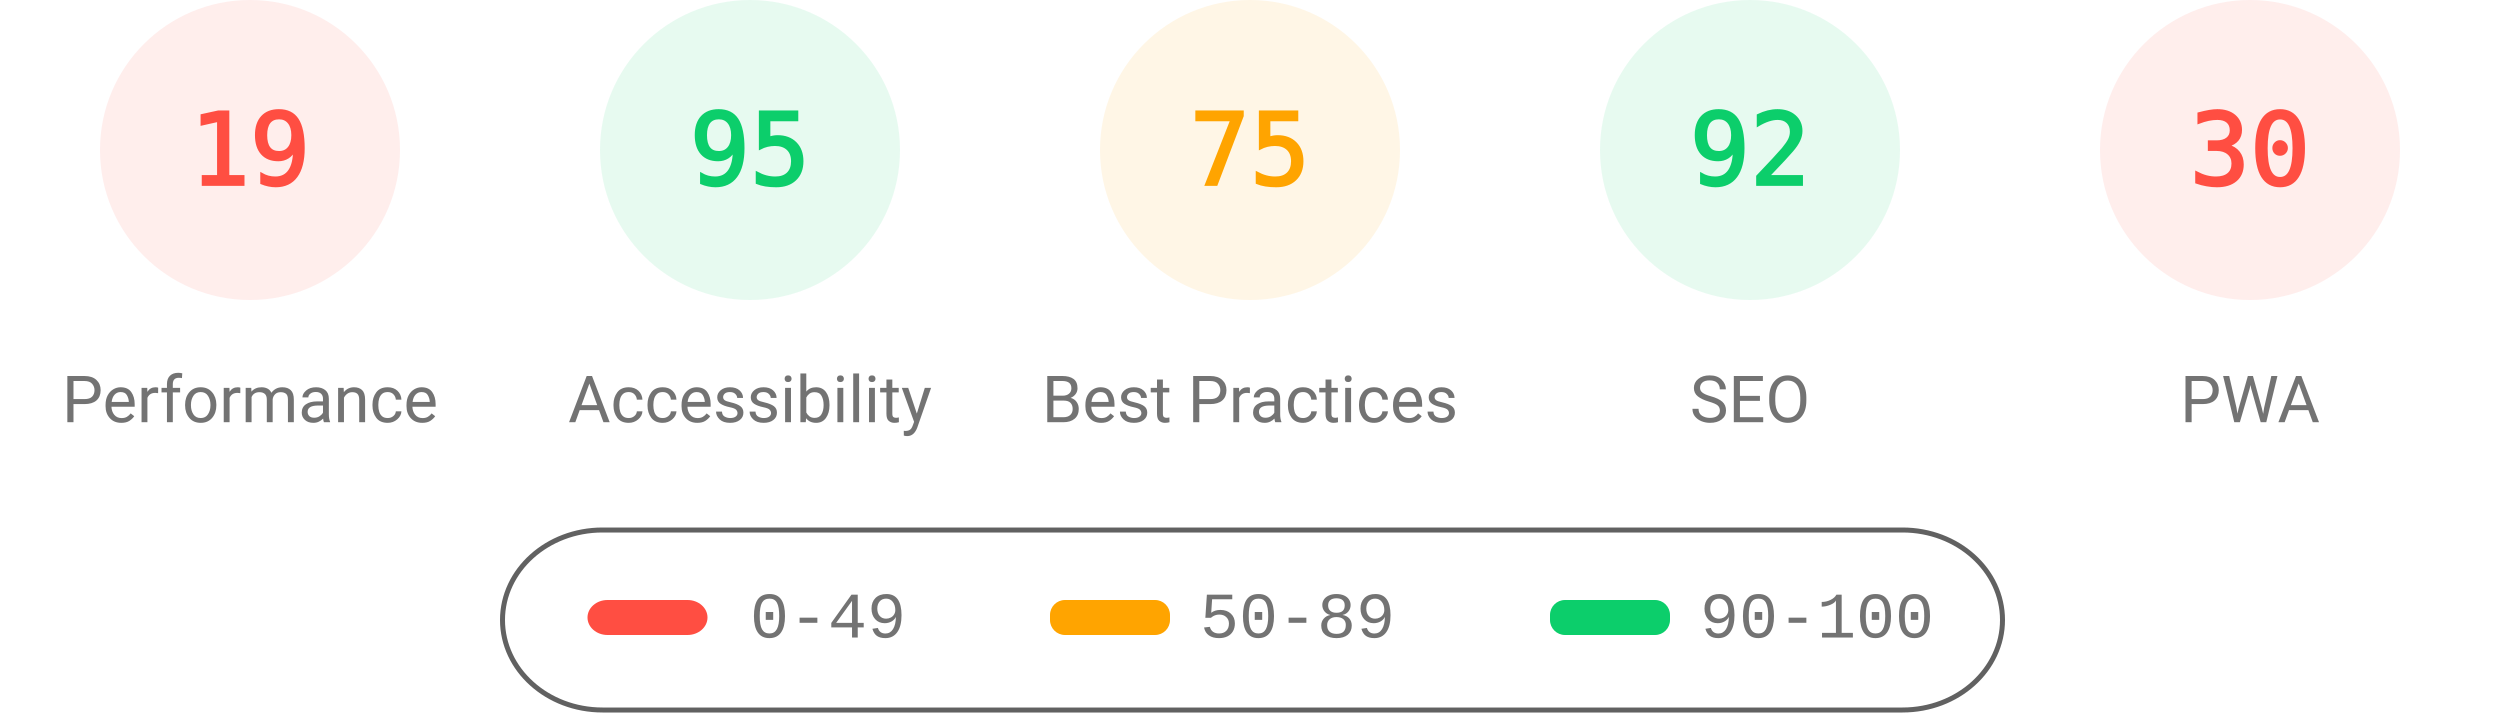
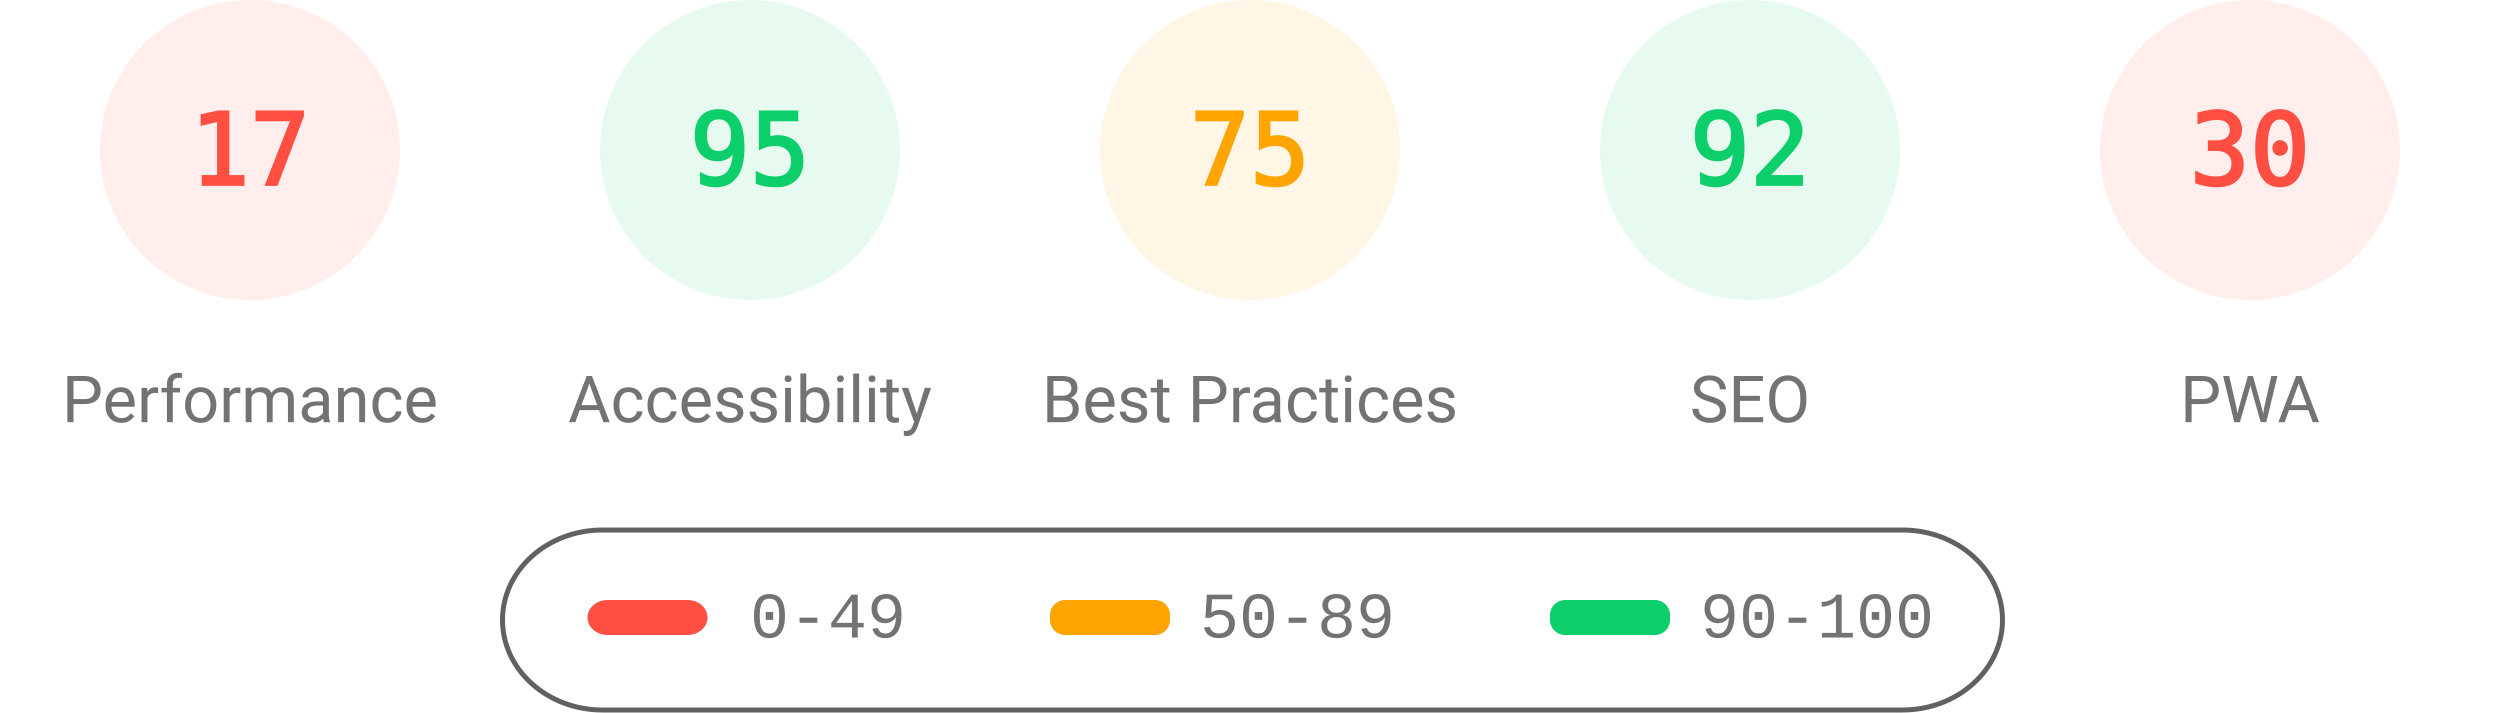
<svg xmlns="http://www.w3.org/2000/svg" fill="none" width="1000" height="285">
  <style>.gauge-base{opacity:.1}.gauge-arc{fill:none;animation-delay:250ms;stroke-linecap:round;transform:rotate(-90deg);transform-origin:100px 60px;animation:load-gauge 1s ease forwards}.guage-text{font-size:40px;font-family:monospace;text-align:center}.guage-red{color:#ff4e42;fill:#ff4e42;stroke:#ff4e42}.guage-orange{color:#ffa400;fill:#ffa400;stroke:#ffa400}.guage-green{color:#0cce6b;fill:#0cce6b;stroke:#0cce6b}.guage-undefined{color:#5c5c5c;fill:#5c5c5c;stroke:#5c5c5c}.guage-title{color:#737373;fill:#737373;stroke:none;font-size:26px;line-height:26px;font-family:Roboto,Halvetica,Arial,sans-serif}@keyframes load-gauge{from{stroke-dasharray:0 352.858}}</style>
  <svg class="guage-div guage-perf guage-red" viewBox="0 0 200 200" width="200" height="200">
    <circle class="gauge-base" r="56" cx="100" cy="60" stroke-width="8" />
-     <circle class="gauge-arc guage-arc-1" r="56" cx="100" cy="60" stroke-width="8" style="stroke-dasharray:66.853,351.858" />
-     <text class="guage-text" x="100" y="60" alignment-baseline="central" dominant-baseline="central" text-anchor="middle">19</text>
+     <circle class="gauge-arc guage-arc-1" r="56" cx="100" cy="60" stroke-width="8" style="stroke-dasharray:59.816,351.858" />
+     <text class="guage-text" x="100" y="60" alignment-baseline="central" dominant-baseline="central" text-anchor="middle">17</text>
    <text class="guage-title" x="100" y="160" alignment-baseline="central" dominant-baseline="central" text-anchor="middle">Performance</text>
  </svg>
  <svg class="guage-div guage-acc guage-green" viewBox="0 0 200 200" width="200" height="200" x="200">
    <circle class="gauge-base" r="56" cx="100" cy="60" stroke-width="8" />
    <circle class="gauge-arc guage-arc-2" r="56" cx="100" cy="60" stroke-width="8" style="stroke-dasharray:334.265,351.858" />
    <text class="guage-text" x="100" y="60" alignment-baseline="central" dominant-baseline="central" text-anchor="middle">95</text>
    <text class="guage-title" x="100" y="160" alignment-baseline="central" dominant-baseline="central" text-anchor="middle">Accessibility</text>
  </svg>
  <svg class="guage-div guage-best guage-orange" viewBox="0 0 200 200" width="200" height="200" x="400">
    <circle class="gauge-base" r="56" cx="100" cy="60" stroke-width="8" />
    <circle class="gauge-arc guage-arc-3" r="56" cx="100" cy="60" stroke-width="8" style="stroke-dasharray:263.893,351.858" />
    <text class="guage-text" x="100" y="60" alignment-baseline="central" dominant-baseline="central" text-anchor="middle">75</text>
    <text class="guage-title" x="100" y="160" alignment-baseline="central" dominant-baseline="central" text-anchor="middle">Best Practices</text>
  </svg>
  <svg class="guage-div guage-seo guage-green" viewBox="0 0 200 200" width="200" height="200" x="600">
    <circle class="gauge-base" r="56" cx="100" cy="60" stroke-width="8" />
    <circle class="gauge-arc guage-arc-4" r="56" cx="100" cy="60" stroke-width="8" style="stroke-dasharray:323.709,351.858" />
    <text class="guage-text" x="100" y="60" alignment-baseline="central" dominant-baseline="central" text-anchor="middle">92</text>
    <text class="guage-title" x="100" y="160" alignment-baseline="central" dominant-baseline="central" text-anchor="middle">SEO</text>
  </svg>
  <svg class="guage-div guage-pwa guage-red" viewBox="0 0 200 200" width="200" height="200" x="800">
    <circle class="gauge-base" r="56" cx="100" cy="60" stroke-width="8" />
    <circle class="gauge-arc guage-arc-4" r="56" cx="100" cy="60" stroke-width="8" style="stroke-dasharray:105.557,351.858" />
    <text class="guage-text" x="100" y="60" alignment-baseline="central" dominant-baseline="central" text-anchor="middle">30</text>
    <text class="guage-title" x="100" y="160" alignment-baseline="central" dominant-baseline="central" text-anchor="middle">PWA</text>
  </svg>
  <svg width="604" height="76" x="200" y="210">
    <path fill="none" id="canvas_background" d="M-1-1h604v80H-1z" />
    <rect fill-opacity="0" stroke="#616161" stroke-width="2" rx="40" id="svg_2" height="72" width="600" y="2" x="1" fill="#000" />
    <rect stroke="#000" rx="8" id="svg_3" height="14" width="48" y="30" x="35" stroke-opacity="null" stroke-width="0" fill="#ff4e42" />
    <rect stroke="#000" rx="6" id="svg_4" height="14" width="48" y="30" x="220" stroke-opacity="null" stroke-width="0" fill="#ffa400" />
    <rect stroke="#000" rx="6" id="svg_5" height="14" width="48" y="30" x="420" stroke-opacity="null" stroke-width="0" fill="#0cce6b" />
    <text xml:space="preserve" text-anchor="start" font-family="'Courier New', Courier, monospace" font-size="26" id="svg_6" y="45" x="100" stroke-opacity="null" stroke-width="0" stroke="#000" fill="#737373">0-49</text>
    <text xml:space="preserve" text-anchor="start" font-family="'Courier New', Courier, monospace" font-size="26" id="svg_7" y="45" x="280" stroke-opacity="null" stroke-width="0" stroke="#000" fill="#737373">50-89</text>
    <text xml:space="preserve" text-anchor="start" font-family="'Courier New', Courier, monospace" font-size="26" id="svg_8" y="45" x="480" stroke-opacity="null" stroke-width="0" stroke="#000" fill="#737373">90-100</text>
  </svg>
</svg>
